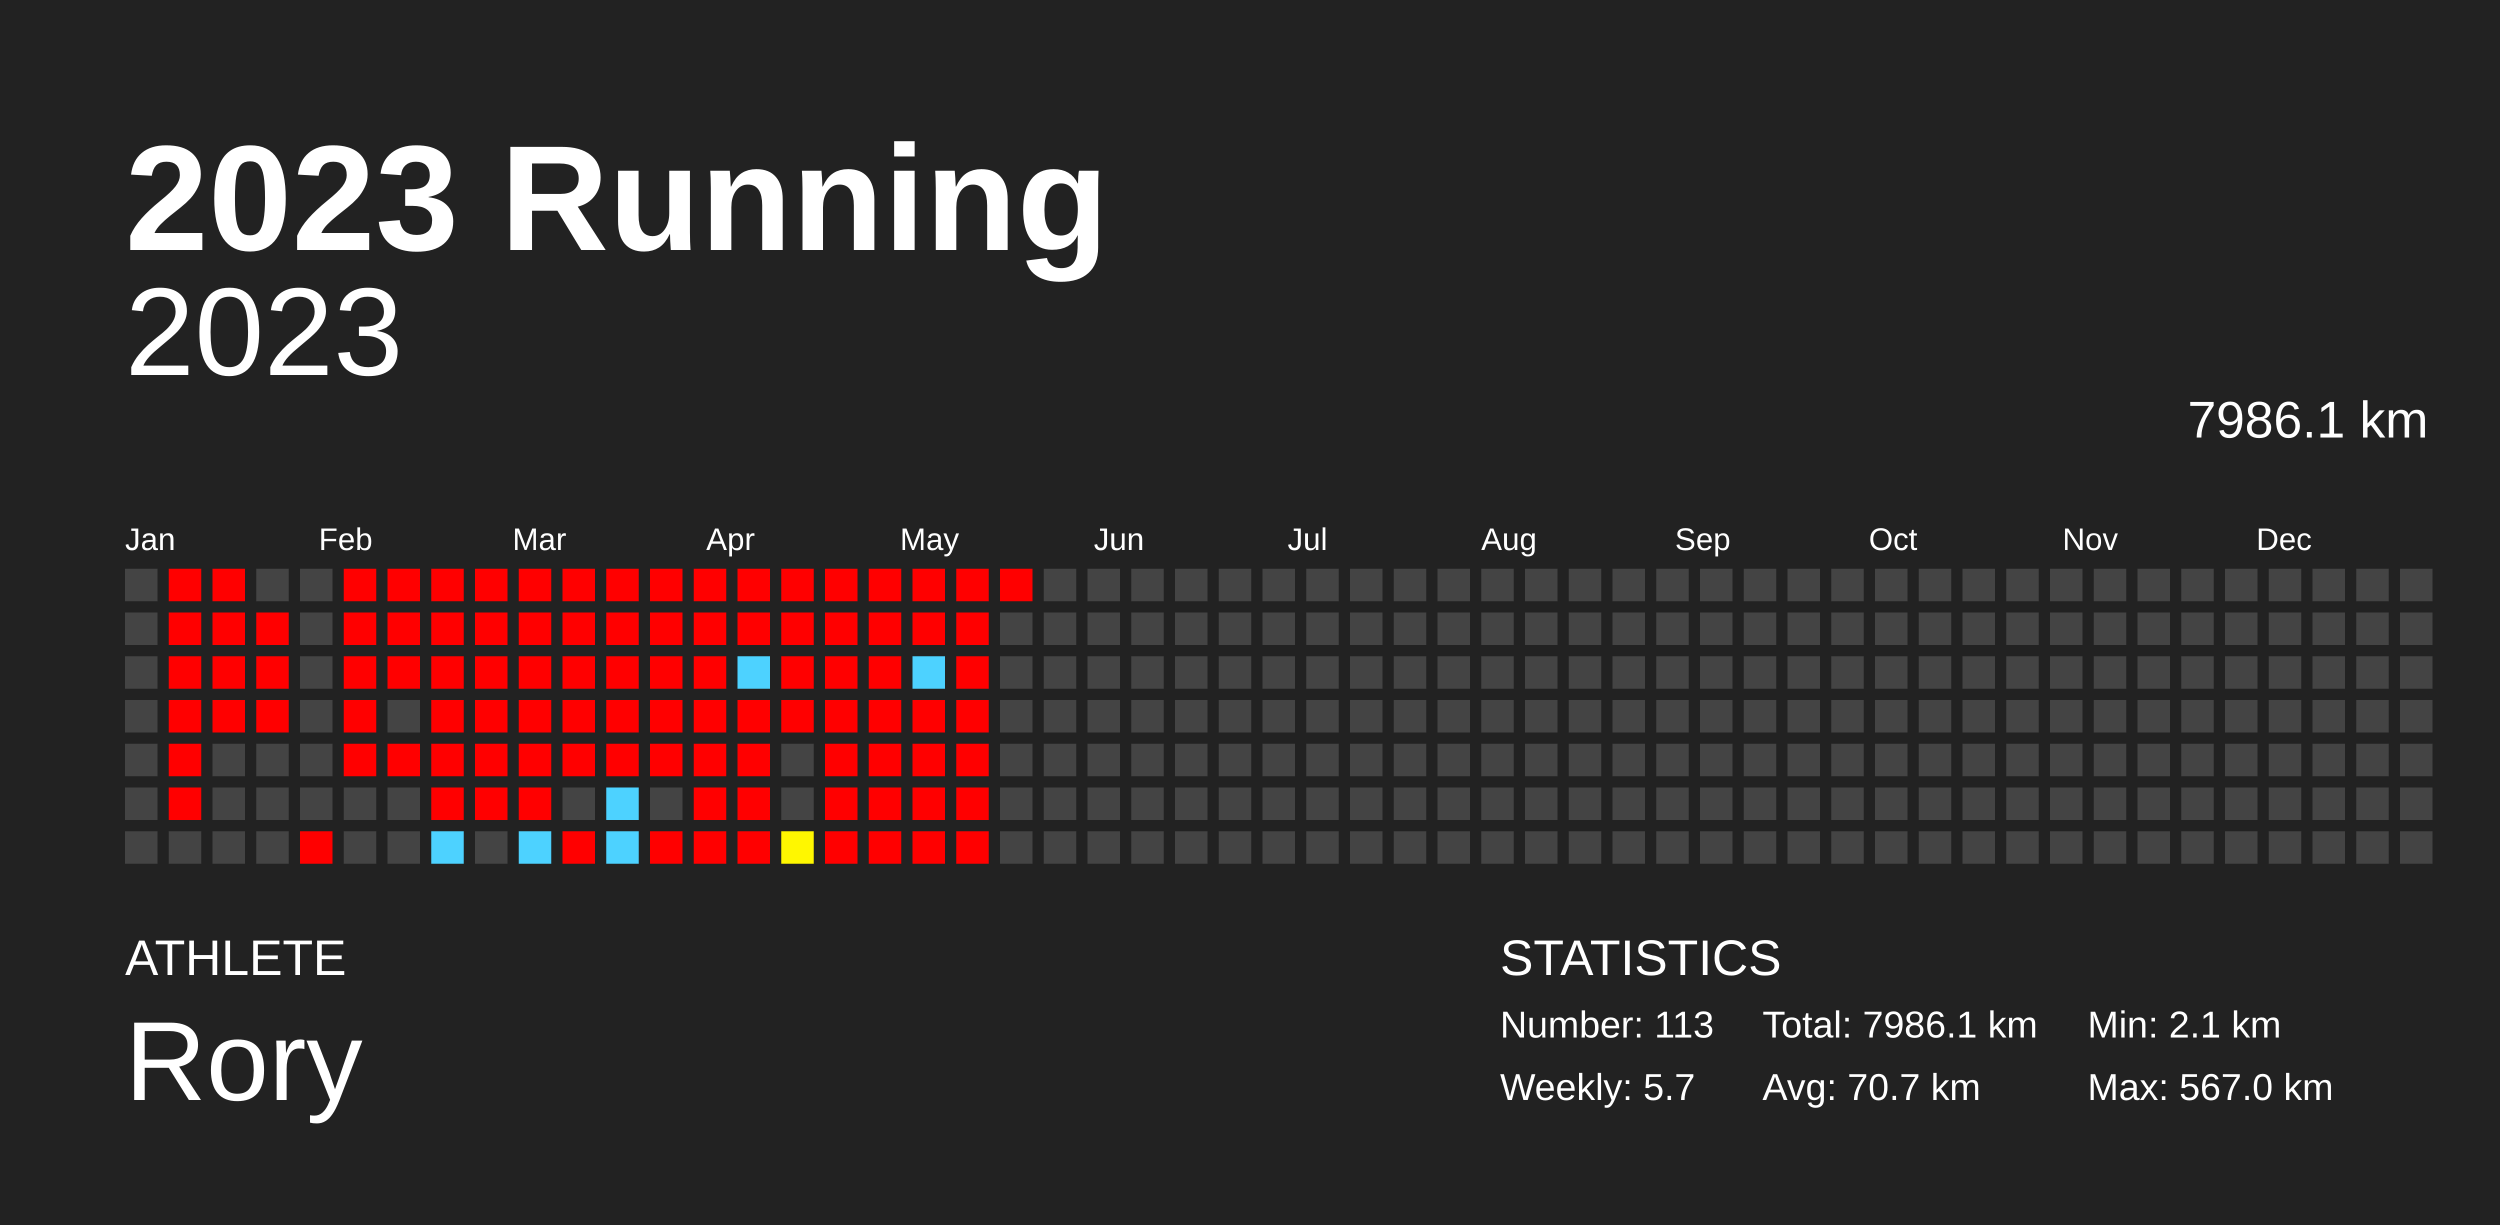
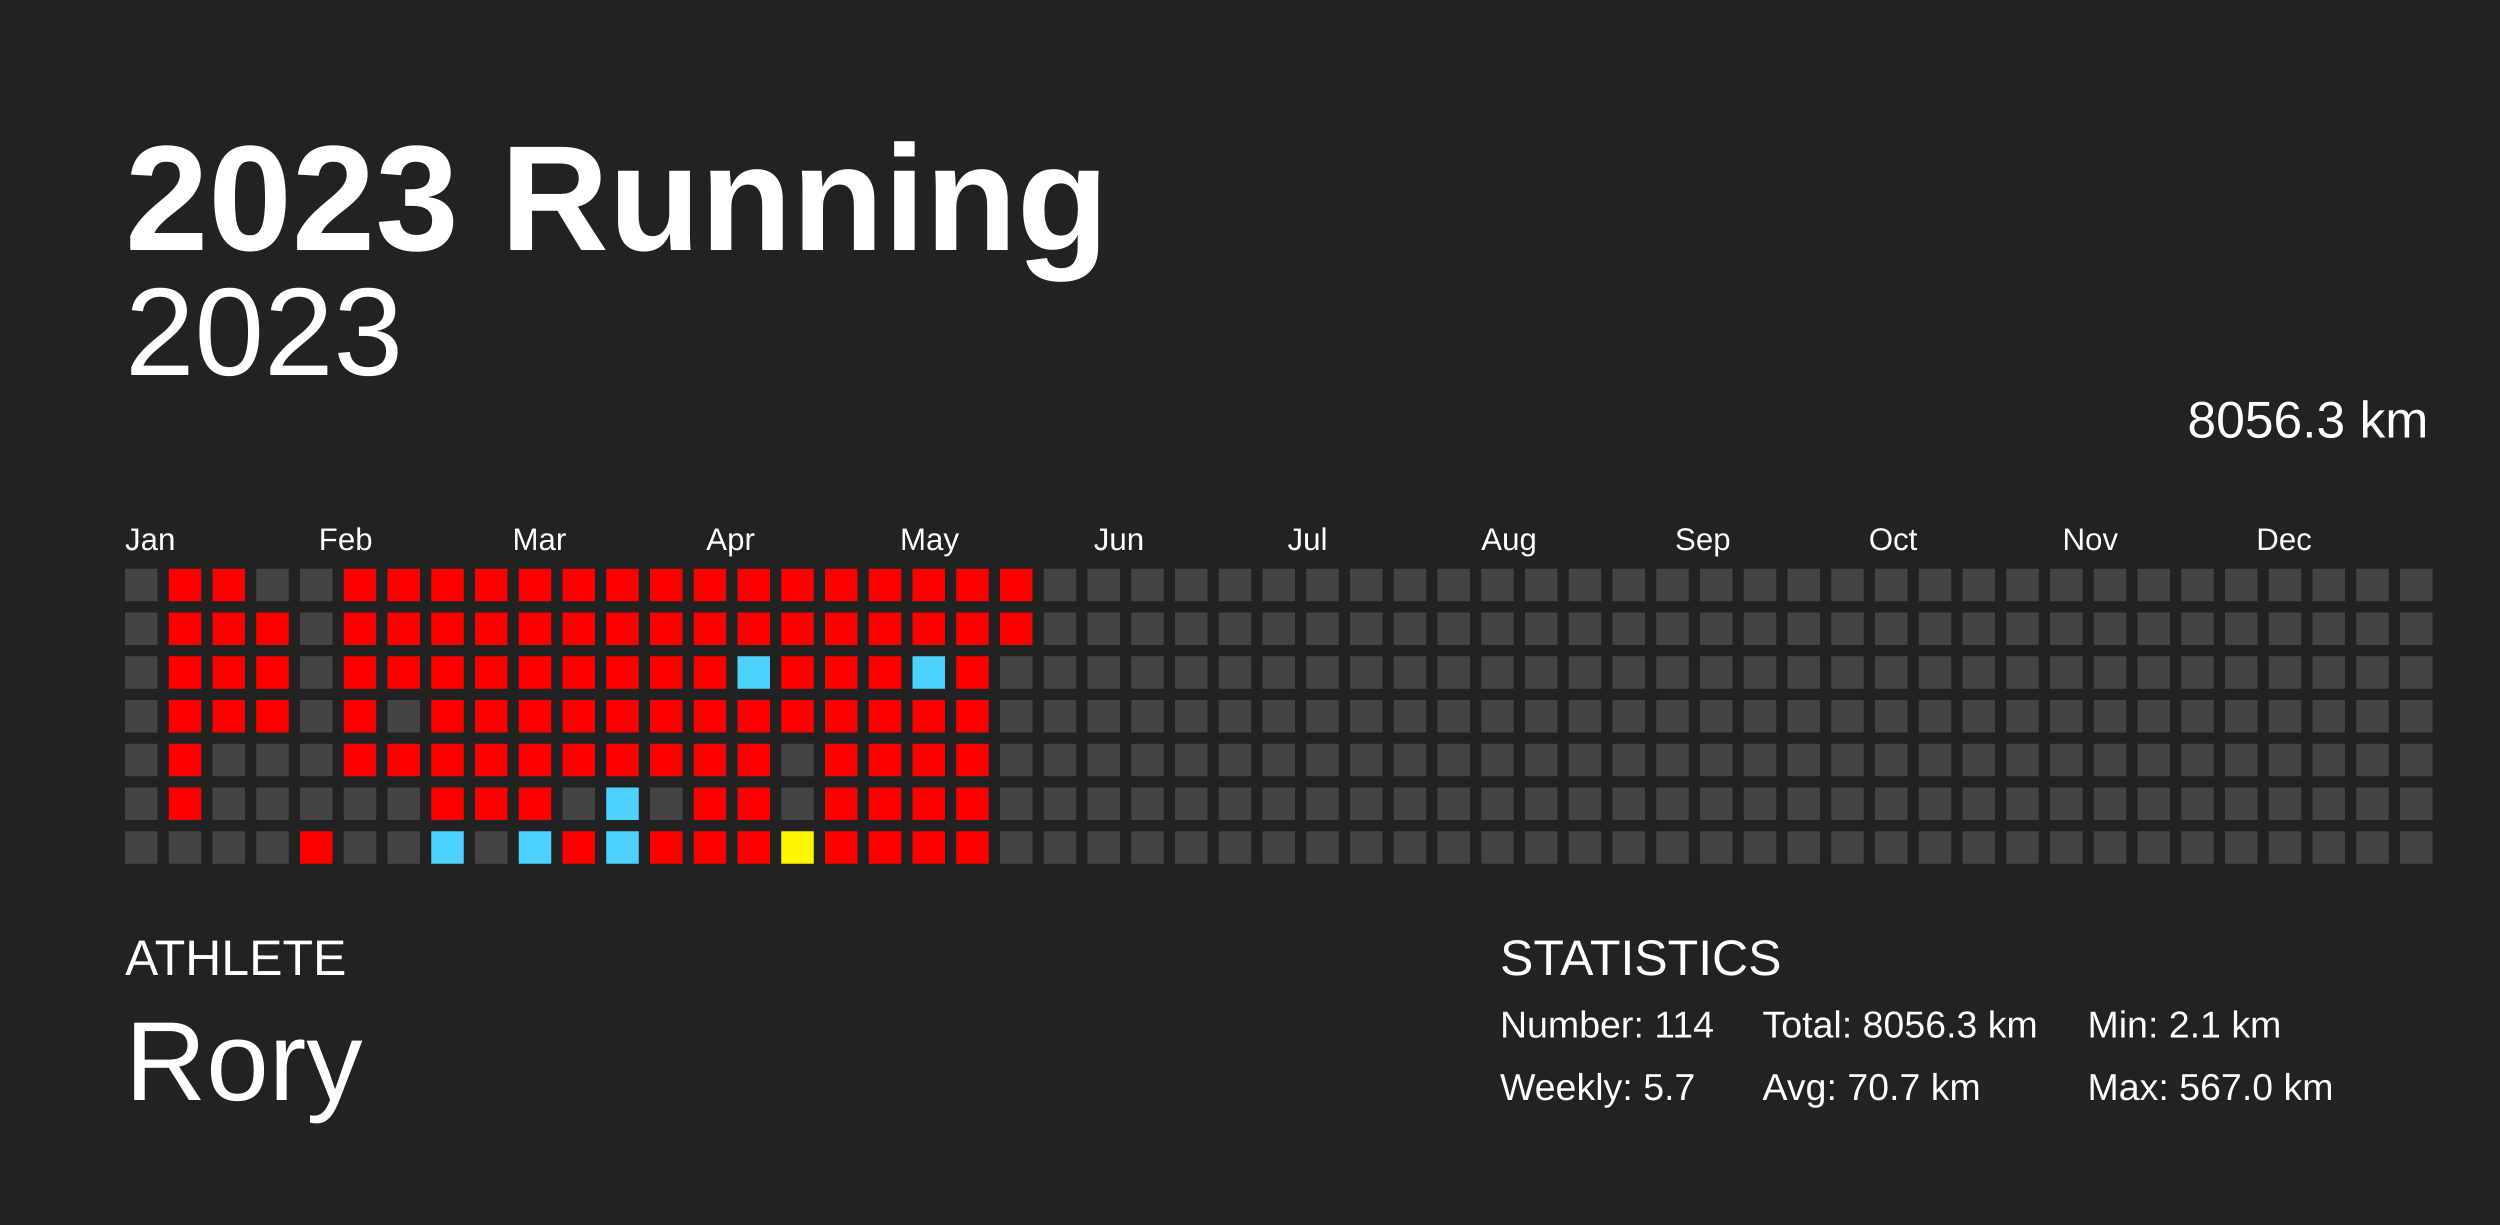
<svg xmlns="http://www.w3.org/2000/svg" baseProfile="full" height="98mm" version="1.1" viewBox="0,0,200,98" width="200mm">
  <defs />
  <rect fill="#222222" height="98" width="200" x="0" y="0" />
  <text fill="#FFFFFF" style="font-size:12px; font-family:Arial; font-weight:bold;" x="10" y="20">2023 Running</text>
  <text fill="#FFFFFF" style="font-size:4px; font-family:Arial" x="10" y="78">ATHLETE</text>
  <text fill="#FFFFFF" style="font-size:9px; font-family:Arial" x="10" y="88">Rory</text>
  <text fill="#FFFFFF" style="font-size:4px; font-family:Arial" x="120" y="78">STATISTICS</text>
-   <text fill="#FFFFFF" style="font-size:3px; font-family:Arial" x="120" y="83">Number: 113</text>
+   <text fill="#FFFFFF" style="font-size:3px; font-family:Arial" x="120" y="83">Number: 114</text>
  <text fill="#FFFFFF" style="font-size:3px; font-family:Arial" x="120" y="88">Weekly: 5.7</text>
-   <text fill="#FFFFFF" style="font-size:3px; font-family:Arial" x="141" y="83">Total: 7986.1 km</text>
+   <text fill="#FFFFFF" style="font-size:3px; font-family:Arial" x="141" y="83">Total: 8056.3 km</text>
  <text fill="#FFFFFF" style="font-size:3px; font-family:Arial" x="141" y="88">Avg: 70.7 km</text>
  <text fill="#FFFFFF" style="font-size:3px; font-family:Arial" x="167" y="83">Min: 2.1 km</text>
  <text fill="#FFFFFF" style="font-size:3px; font-family:Arial" x="167" y="88">Max: 567.0 km</text>
  <text alignment-baseline="hanging" fill="#FFFFFF" style="font-size:10.0px; font-family:Arial;" x="10" y="30">2023</text>
-   <text alignment-baseline="hanging" fill="#FFFFFF" style="font-size:4.125px; font-family:Arial;" x="175" y="35">7986.1 km</text>
+   <text alignment-baseline="hanging" fill="#FFFFFF" style="font-size:4.125px; font-family:Arial;" x="175" y="35">8056.3 km</text>
  <text fill="#FFFFFF" style="font-size:2.5px; font-family:Arial" x="10.0" y="44">Jan</text>
  <text fill="#FFFFFF" style="font-size:2.5px; font-family:Arial" x="25.5" y="44">Feb</text>
  <text fill="#FFFFFF" style="font-size:2.5px; font-family:Arial" x="41.0" y="44">Mar</text>
  <text fill="#FFFFFF" style="font-size:2.5px; font-family:Arial" x="56.5" y="44">Apr</text>
  <text fill="#FFFFFF" style="font-size:2.5px; font-family:Arial" x="72.0" y="44">May</text>
  <text fill="#FFFFFF" style="font-size:2.5px; font-family:Arial" x="87.5" y="44">Jun</text>
  <text fill="#FFFFFF" style="font-size:2.5px; font-family:Arial" x="103.0" y="44">Jul</text>
  <text fill="#FFFFFF" style="font-size:2.5px; font-family:Arial" x="118.5" y="44">Aug</text>
  <text fill="#FFFFFF" style="font-size:2.5px; font-family:Arial" x="134.0" y="44">Sep</text>
  <text fill="#FFFFFF" style="font-size:2.5px; font-family:Arial" x="149.5" y="44">Oct</text>
  <text fill="#FFFFFF" style="font-size:2.5px; font-family:Arial" x="165.0" y="44">Nov</text>
  <text fill="#FFFFFF" style="font-size:2.5px; font-family:Arial" x="180.5" y="44">Dec</text>
  <rect fill="#444444" height="2.6" width="2.6" x="10.0" y="45.5" />
  <rect fill="#444444" height="2.6" width="2.6" x="10.0" y="49.0" />
  <rect fill="#444444" height="2.6" width="2.6" x="10.0" y="52.5" />
  <rect fill="#444444" height="2.6" width="2.6" x="10.0" y="56.0" />
  <rect fill="#444444" height="2.6" width="2.6" x="10.0" y="59.5" />
  <rect fill="#444444" height="2.6" width="2.6" x="10.0" y="63.0" />
  <rect fill="#444444" height="2.6" width="2.6" x="10.0" y="66.5" />
  <rect fill="red" height="2.6" width="2.6" x="13.5" y="45.5" />
  <rect fill="red" height="2.6" width="2.6" x="13.5" y="49.0" />
  <rect fill="red" height="2.6" width="2.6" x="13.5" y="52.5" />
  <rect fill="red" height="2.6" width="2.6" x="13.5" y="56.0" />
  <rect fill="red" height="2.6" width="2.6" x="13.5" y="59.5" />
  <rect fill="red" height="2.6" width="2.6" x="13.5" y="63.0" />
  <rect fill="#444444" height="2.6" width="2.6" x="13.5" y="66.5" />
  <rect fill="red" height="2.6" width="2.6" x="17.0" y="45.5" />
  <rect fill="red" height="2.6" width="2.6" x="17.0" y="49.0" />
  <rect fill="red" height="2.6" width="2.6" x="17.0" y="52.5" />
  <rect fill="red" height="2.6" width="2.6" x="17.0" y="56.0" />
  <rect fill="#444444" height="2.6" width="2.6" x="17.0" y="59.5" />
  <rect fill="#444444" height="2.6" width="2.6" x="17.0" y="63.0" />
  <rect fill="#444444" height="2.6" width="2.6" x="17.0" y="66.5" />
  <rect fill="#444444" height="2.6" width="2.6" x="20.5" y="45.5" />
  <rect fill="red" height="2.6" width="2.6" x="20.5" y="49.0" />
  <rect fill="red" height="2.6" width="2.6" x="20.5" y="52.5" />
  <rect fill="red" height="2.6" width="2.6" x="20.5" y="56.0" />
  <rect fill="#444444" height="2.6" width="2.6" x="20.5" y="59.5" />
  <rect fill="#444444" height="2.6" width="2.6" x="20.5" y="63.0" />
  <rect fill="#444444" height="2.6" width="2.6" x="20.5" y="66.5" />
  <rect fill="#444444" height="2.6" width="2.6" x="24.0" y="45.5" />
  <rect fill="#444444" height="2.6" width="2.6" x="24.0" y="49.0" />
  <rect fill="#444444" height="2.6" width="2.6" x="24.0" y="52.5" />
  <rect fill="#444444" height="2.6" width="2.6" x="24.0" y="56.0" />
  <rect fill="#444444" height="2.6" width="2.6" x="24.0" y="59.5" />
  <rect fill="#444444" height="2.6" width="2.6" x="24.0" y="63.0" />
  <rect fill="red" height="2.6" width="2.6" x="24.0" y="66.5" />
  <rect fill="red" height="2.6" width="2.6" x="27.5" y="45.5" />
  <rect fill="red" height="2.6" width="2.6" x="27.5" y="49.0" />
  <rect fill="red" height="2.6" width="2.6" x="27.5" y="52.5" />
  <rect fill="red" height="2.6" width="2.6" x="27.5" y="56.0" />
  <rect fill="red" height="2.6" width="2.6" x="27.5" y="59.5" />
  <rect fill="#444444" height="2.6" width="2.6" x="27.5" y="63.0" />
  <rect fill="#444444" height="2.6" width="2.6" x="27.5" y="66.5" />
  <rect fill="red" height="2.6" width="2.6" x="31.0" y="45.5" />
  <rect fill="red" height="2.6" width="2.6" x="31.0" y="49.0" />
  <rect fill="red" height="2.6" width="2.6" x="31.0" y="52.5" />
  <rect fill="#444444" height="2.6" width="2.6" x="31.0" y="56.0" />
  <rect fill="red" height="2.6" width="2.6" x="31.0" y="59.5" />
  <rect fill="#444444" height="2.6" width="2.6" x="31.0" y="63.0" />
  <rect fill="#444444" height="2.6" width="2.6" x="31.0" y="66.5" />
  <rect fill="red" height="2.6" width="2.6" x="34.5" y="45.5" />
  <rect fill="red" height="2.6" width="2.6" x="34.5" y="49.0" />
  <rect fill="red" height="2.6" width="2.6" x="34.5" y="52.5" />
  <rect fill="red" height="2.6" width="2.6" x="34.5" y="56.0" />
  <rect fill="red" height="2.6" width="2.6" x="34.5" y="59.5" />
  <rect fill="red" height="2.6" width="2.6" x="34.5" y="63.0" />
  <rect fill="#4dd2ff" height="2.6" width="2.6" x="34.5" y="66.5" />
  <rect fill="red" height="2.6" width="2.6" x="38.0" y="45.5" />
  <rect fill="red" height="2.6" width="2.6" x="38.0" y="49.0" />
  <rect fill="red" height="2.6" width="2.6" x="38.0" y="52.5" />
  <rect fill="red" height="2.6" width="2.6" x="38.0" y="56.0" />
  <rect fill="red" height="2.6" width="2.6" x="38.0" y="59.5" />
  <rect fill="red" height="2.6" width="2.6" x="38.0" y="63.0" />
  <rect fill="#444444" height="2.6" width="2.6" x="38.0" y="66.5" />
  <rect fill="red" height="2.6" width="2.6" x="41.5" y="45.5" />
  <rect fill="red" height="2.6" width="2.6" x="41.5" y="49.0" />
  <rect fill="red" height="2.6" width="2.6" x="41.5" y="52.5" />
  <rect fill="red" height="2.6" width="2.6" x="41.5" y="56.0" />
  <rect fill="red" height="2.6" width="2.6" x="41.5" y="59.5" />
  <rect fill="red" height="2.6" width="2.6" x="41.5" y="63.0" />
  <rect fill="#4dd2ff" height="2.6" width="2.6" x="41.5" y="66.5" />
  <rect fill="red" height="2.6" width="2.6" x="45.0" y="45.5" />
  <rect fill="red" height="2.6" width="2.6" x="45.0" y="49.0" />
  <rect fill="red" height="2.6" width="2.6" x="45.0" y="52.5" />
  <rect fill="red" height="2.6" width="2.6" x="45.0" y="56.0" />
  <rect fill="red" height="2.6" width="2.6" x="45.0" y="59.5" />
  <rect fill="#444444" height="2.6" width="2.6" x="45.0" y="63.0" />
  <rect fill="red" height="2.6" width="2.6" x="45.0" y="66.5" />
  <rect fill="red" height="2.6" width="2.6" x="48.5" y="45.5" />
  <rect fill="red" height="2.6" width="2.6" x="48.5" y="49.0" />
  <rect fill="red" height="2.6" width="2.6" x="48.5" y="52.5" />
  <rect fill="red" height="2.6" width="2.6" x="48.5" y="56.0" />
  <rect fill="red" height="2.6" width="2.6" x="48.5" y="59.5" />
  <rect fill="#4dd2ff" height="2.6" width="2.6" x="48.5" y="63.0" />
  <rect fill="#4dd2ff" height="2.6" width="2.6" x="48.5" y="66.5" />
  <rect fill="red" height="2.6" width="2.6" x="52.0" y="45.5" />
  <rect fill="red" height="2.6" width="2.6" x="52.0" y="49.0" />
  <rect fill="red" height="2.6" width="2.6" x="52.0" y="52.5" />
  <rect fill="red" height="2.6" width="2.6" x="52.0" y="56.0" />
  <rect fill="red" height="2.6" width="2.6" x="52.0" y="59.5" />
  <rect fill="#444444" height="2.6" width="2.6" x="52.0" y="63.0" />
  <rect fill="red" height="2.6" width="2.6" x="52.0" y="66.5" />
  <rect fill="red" height="2.6" width="2.6" x="55.5" y="45.5" />
  <rect fill="red" height="2.6" width="2.6" x="55.5" y="49.0" />
  <rect fill="red" height="2.6" width="2.6" x="55.5" y="52.5" />
  <rect fill="red" height="2.6" width="2.6" x="55.5" y="56.0" />
  <rect fill="red" height="2.6" width="2.6" x="55.5" y="59.5" />
  <rect fill="red" height="2.6" width="2.6" x="55.5" y="63.0" />
  <rect fill="red" height="2.6" width="2.6" x="55.5" y="66.5" />
  <rect fill="red" height="2.6" width="2.6" x="59.0" y="45.5" />
  <rect fill="red" height="2.6" width="2.6" x="59.0" y="49.0" />
  <rect fill="#4dd2ff" height="2.6" width="2.6" x="59.0" y="52.5" />
  <rect fill="red" height="2.6" width="2.6" x="59.0" y="56.0" />
  <rect fill="red" height="2.6" width="2.6" x="59.0" y="59.5" />
  <rect fill="red" height="2.6" width="2.6" x="59.0" y="63.0" />
  <rect fill="red" height="2.6" width="2.6" x="59.0" y="66.5" />
  <rect fill="red" height="2.6" width="2.6" x="62.5" y="45.5" />
  <rect fill="red" height="2.6" width="2.6" x="62.5" y="49.0" />
  <rect fill="red" height="2.6" width="2.6" x="62.5" y="52.5" />
  <rect fill="red" height="2.6" width="2.6" x="62.5" y="56.0" />
  <rect fill="#444444" height="2.6" width="2.6" x="62.5" y="59.5" />
  <rect fill="#444444" height="2.6" width="2.6" x="62.5" y="63.0" />
  <rect fill="#fff700" height="2.6" width="2.6" x="62.5" y="66.5" />
  <rect fill="red" height="2.6" width="2.6" x="66.0" y="45.5" />
  <rect fill="red" height="2.6" width="2.6" x="66.0" y="49.0" />
  <rect fill="red" height="2.6" width="2.6" x="66.0" y="52.5" />
  <rect fill="red" height="2.6" width="2.6" x="66.0" y="56.0" />
  <rect fill="red" height="2.6" width="2.6" x="66.0" y="59.5" />
  <rect fill="red" height="2.6" width="2.6" x="66.0" y="63.0" />
  <rect fill="red" height="2.6" width="2.6" x="66.0" y="66.5" />
  <rect fill="red" height="2.6" width="2.6" x="69.5" y="45.5" />
  <rect fill="red" height="2.6" width="2.6" x="69.5" y="49.0" />
  <rect fill="red" height="2.6" width="2.6" x="69.5" y="52.5" />
  <rect fill="red" height="2.6" width="2.6" x="69.5" y="56.0" />
  <rect fill="red" height="2.6" width="2.6" x="69.5" y="59.5" />
  <rect fill="red" height="2.6" width="2.6" x="69.5" y="63.0" />
  <rect fill="red" height="2.6" width="2.6" x="69.5" y="66.5" />
  <rect fill="red" height="2.6" width="2.6" x="73.0" y="45.5" />
  <rect fill="red" height="2.6" width="2.6" x="73.0" y="49.0" />
  <rect fill="#4dd2ff" height="2.6" width="2.6" x="73.0" y="52.5" />
  <rect fill="red" height="2.6" width="2.6" x="73.0" y="56.0" />
  <rect fill="red" height="2.6" width="2.6" x="73.0" y="59.5" />
  <rect fill="red" height="2.6" width="2.6" x="73.0" y="63.0" />
  <rect fill="red" height="2.6" width="2.6" x="73.0" y="66.5" />
  <rect fill="red" height="2.6" width="2.6" x="76.5" y="45.5" />
  <rect fill="red" height="2.6" width="2.6" x="76.5" y="49.0" />
  <rect fill="red" height="2.6" width="2.6" x="76.5" y="52.5" />
  <rect fill="red" height="2.6" width="2.6" x="76.5" y="56.0" />
  <rect fill="red" height="2.6" width="2.6" x="76.5" y="59.5" />
  <rect fill="red" height="2.6" width="2.6" x="76.5" y="63.0" />
  <rect fill="red" height="2.6" width="2.6" x="76.5" y="66.5" />
  <rect fill="red" height="2.6" width="2.6" x="80.0" y="45.5" />
-   <rect fill="#444444" height="2.6" width="2.6" x="80.0" y="49.0" />
+   <rect fill="red" height="2.6" width="2.6" x="80.0" y="49.0" />
  <rect fill="#444444" height="2.6" width="2.6" x="80.0" y="52.5" />
  <rect fill="#444444" height="2.6" width="2.6" x="80.0" y="56.0" />
  <rect fill="#444444" height="2.6" width="2.6" x="80.0" y="59.5" />
  <rect fill="#444444" height="2.6" width="2.6" x="80.0" y="63.0" />
  <rect fill="#444444" height="2.6" width="2.6" x="80.0" y="66.5" />
  <rect fill="#444444" height="2.6" width="2.6" x="83.5" y="45.5" />
  <rect fill="#444444" height="2.6" width="2.6" x="83.5" y="49.0" />
  <rect fill="#444444" height="2.6" width="2.6" x="83.5" y="52.5" />
  <rect fill="#444444" height="2.6" width="2.6" x="83.5" y="56.0" />
  <rect fill="#444444" height="2.6" width="2.6" x="83.5" y="59.5" />
  <rect fill="#444444" height="2.6" width="2.6" x="83.5" y="63.0" />
  <rect fill="#444444" height="2.6" width="2.6" x="83.5" y="66.5" />
  <rect fill="#444444" height="2.6" width="2.6" x="87.0" y="45.5" />
  <rect fill="#444444" height="2.6" width="2.6" x="87.0" y="49.0" />
  <rect fill="#444444" height="2.6" width="2.6" x="87.0" y="52.5" />
  <rect fill="#444444" height="2.6" width="2.6" x="87.0" y="56.0" />
  <rect fill="#444444" height="2.6" width="2.6" x="87.0" y="59.5" />
  <rect fill="#444444" height="2.6" width="2.6" x="87.0" y="63.0" />
  <rect fill="#444444" height="2.6" width="2.6" x="87.0" y="66.5" />
  <rect fill="#444444" height="2.6" width="2.6" x="90.5" y="45.5" />
  <rect fill="#444444" height="2.6" width="2.6" x="90.5" y="49.0" />
  <rect fill="#444444" height="2.6" width="2.6" x="90.5" y="52.5" />
  <rect fill="#444444" height="2.6" width="2.6" x="90.5" y="56.0" />
  <rect fill="#444444" height="2.6" width="2.6" x="90.5" y="59.5" />
  <rect fill="#444444" height="2.6" width="2.6" x="90.5" y="63.0" />
  <rect fill="#444444" height="2.6" width="2.6" x="90.5" y="66.5" />
  <rect fill="#444444" height="2.6" width="2.6" x="94.0" y="45.5" />
  <rect fill="#444444" height="2.6" width="2.6" x="94.0" y="49.0" />
  <rect fill="#444444" height="2.6" width="2.6" x="94.0" y="52.5" />
  <rect fill="#444444" height="2.6" width="2.6" x="94.0" y="56.0" />
  <rect fill="#444444" height="2.6" width="2.6" x="94.0" y="59.5" />
  <rect fill="#444444" height="2.6" width="2.6" x="94.0" y="63.0" />
  <rect fill="#444444" height="2.6" width="2.6" x="94.0" y="66.5" />
  <rect fill="#444444" height="2.6" width="2.6" x="97.5" y="45.5" />
  <rect fill="#444444" height="2.6" width="2.6" x="97.5" y="49.0" />
  <rect fill="#444444" height="2.6" width="2.6" x="97.5" y="52.5" />
  <rect fill="#444444" height="2.6" width="2.6" x="97.5" y="56.0" />
  <rect fill="#444444" height="2.6" width="2.6" x="97.5" y="59.5" />
  <rect fill="#444444" height="2.6" width="2.6" x="97.5" y="63.0" />
  <rect fill="#444444" height="2.6" width="2.6" x="97.5" y="66.5" />
  <rect fill="#444444" height="2.6" width="2.6" x="101.0" y="45.5" />
  <rect fill="#444444" height="2.6" width="2.6" x="101.0" y="49.0" />
  <rect fill="#444444" height="2.6" width="2.6" x="101.0" y="52.5" />
  <rect fill="#444444" height="2.6" width="2.6" x="101.0" y="56.0" />
  <rect fill="#444444" height="2.6" width="2.6" x="101.0" y="59.5" />
  <rect fill="#444444" height="2.6" width="2.6" x="101.0" y="63.0" />
  <rect fill="#444444" height="2.6" width="2.6" x="101.0" y="66.5" />
  <rect fill="#444444" height="2.6" width="2.6" x="104.5" y="45.5" />
  <rect fill="#444444" height="2.6" width="2.6" x="104.5" y="49.0" />
  <rect fill="#444444" height="2.6" width="2.6" x="104.5" y="52.5" />
  <rect fill="#444444" height="2.6" width="2.6" x="104.5" y="56.0" />
  <rect fill="#444444" height="2.6" width="2.6" x="104.5" y="59.5" />
  <rect fill="#444444" height="2.6" width="2.6" x="104.5" y="63.0" />
  <rect fill="#444444" height="2.6" width="2.6" x="104.5" y="66.5" />
  <rect fill="#444444" height="2.6" width="2.6" x="108.0" y="45.5" />
  <rect fill="#444444" height="2.6" width="2.6" x="108.0" y="49.0" />
  <rect fill="#444444" height="2.6" width="2.6" x="108.0" y="52.5" />
  <rect fill="#444444" height="2.6" width="2.6" x="108.0" y="56.0" />
  <rect fill="#444444" height="2.6" width="2.6" x="108.0" y="59.5" />
  <rect fill="#444444" height="2.6" width="2.6" x="108.0" y="63.0" />
  <rect fill="#444444" height="2.6" width="2.6" x="108.0" y="66.5" />
  <rect fill="#444444" height="2.6" width="2.6" x="111.5" y="45.5" />
  <rect fill="#444444" height="2.6" width="2.6" x="111.5" y="49.0" />
  <rect fill="#444444" height="2.6" width="2.6" x="111.5" y="52.5" />
  <rect fill="#444444" height="2.6" width="2.6" x="111.5" y="56.0" />
  <rect fill="#444444" height="2.6" width="2.6" x="111.5" y="59.5" />
  <rect fill="#444444" height="2.6" width="2.6" x="111.5" y="63.0" />
  <rect fill="#444444" height="2.6" width="2.6" x="111.5" y="66.5" />
  <rect fill="#444444" height="2.6" width="2.6" x="115.0" y="45.5" />
  <rect fill="#444444" height="2.6" width="2.6" x="115.0" y="49.0" />
  <rect fill="#444444" height="2.6" width="2.6" x="115.0" y="52.5" />
  <rect fill="#444444" height="2.6" width="2.6" x="115.0" y="56.0" />
  <rect fill="#444444" height="2.6" width="2.6" x="115.0" y="59.5" />
  <rect fill="#444444" height="2.6" width="2.6" x="115.0" y="63.0" />
  <rect fill="#444444" height="2.6" width="2.6" x="115.0" y="66.5" />
  <rect fill="#444444" height="2.6" width="2.6" x="118.5" y="45.5" />
  <rect fill="#444444" height="2.6" width="2.6" x="118.5" y="49.0" />
  <rect fill="#444444" height="2.6" width="2.6" x="118.5" y="52.5" />
  <rect fill="#444444" height="2.6" width="2.6" x="118.5" y="56.0" />
  <rect fill="#444444" height="2.6" width="2.6" x="118.5" y="59.5" />
  <rect fill="#444444" height="2.6" width="2.6" x="118.5" y="63.0" />
  <rect fill="#444444" height="2.6" width="2.6" x="118.5" y="66.5" />
  <rect fill="#444444" height="2.6" width="2.6" x="122.0" y="45.5" />
  <rect fill="#444444" height="2.6" width="2.6" x="122.0" y="49.0" />
  <rect fill="#444444" height="2.6" width="2.6" x="122.0" y="52.5" />
  <rect fill="#444444" height="2.6" width="2.6" x="122.0" y="56.0" />
  <rect fill="#444444" height="2.6" width="2.6" x="122.0" y="59.5" />
  <rect fill="#444444" height="2.6" width="2.6" x="122.0" y="63.0" />
  <rect fill="#444444" height="2.6" width="2.6" x="122.0" y="66.5" />
  <rect fill="#444444" height="2.6" width="2.6" x="125.5" y="45.5" />
  <rect fill="#444444" height="2.6" width="2.6" x="125.5" y="49.0" />
  <rect fill="#444444" height="2.6" width="2.6" x="125.5" y="52.5" />
  <rect fill="#444444" height="2.6" width="2.6" x="125.5" y="56.0" />
  <rect fill="#444444" height="2.6" width="2.6" x="125.5" y="59.5" />
  <rect fill="#444444" height="2.6" width="2.6" x="125.5" y="63.0" />
  <rect fill="#444444" height="2.6" width="2.6" x="125.5" y="66.5" />
  <rect fill="#444444" height="2.6" width="2.6" x="129.0" y="45.5" />
  <rect fill="#444444" height="2.6" width="2.6" x="129.0" y="49.0" />
  <rect fill="#444444" height="2.6" width="2.6" x="129.0" y="52.5" />
  <rect fill="#444444" height="2.6" width="2.6" x="129.0" y="56.0" />
  <rect fill="#444444" height="2.6" width="2.6" x="129.0" y="59.5" />
  <rect fill="#444444" height="2.6" width="2.6" x="129.0" y="63.0" />
  <rect fill="#444444" height="2.6" width="2.6" x="129.0" y="66.5" />
  <rect fill="#444444" height="2.6" width="2.6" x="132.5" y="45.5" />
  <rect fill="#444444" height="2.6" width="2.6" x="132.5" y="49.0" />
  <rect fill="#444444" height="2.6" width="2.6" x="132.5" y="52.5" />
  <rect fill="#444444" height="2.6" width="2.6" x="132.5" y="56.0" />
  <rect fill="#444444" height="2.6" width="2.6" x="132.5" y="59.5" />
  <rect fill="#444444" height="2.6" width="2.6" x="132.5" y="63.0" />
  <rect fill="#444444" height="2.6" width="2.6" x="132.5" y="66.5" />
  <rect fill="#444444" height="2.6" width="2.6" x="136.0" y="45.5" />
  <rect fill="#444444" height="2.6" width="2.6" x="136.0" y="49.0" />
  <rect fill="#444444" height="2.6" width="2.6" x="136.0" y="52.5" />
  <rect fill="#444444" height="2.6" width="2.6" x="136.0" y="56.0" />
  <rect fill="#444444" height="2.6" width="2.6" x="136.0" y="59.5" />
  <rect fill="#444444" height="2.6" width="2.6" x="136.0" y="63.0" />
  <rect fill="#444444" height="2.6" width="2.6" x="136.0" y="66.5" />
  <rect fill="#444444" height="2.6" width="2.6" x="139.5" y="45.5" />
  <rect fill="#444444" height="2.6" width="2.6" x="139.5" y="49.0" />
  <rect fill="#444444" height="2.6" width="2.6" x="139.5" y="52.5" />
  <rect fill="#444444" height="2.6" width="2.6" x="139.5" y="56.0" />
  <rect fill="#444444" height="2.6" width="2.6" x="139.5" y="59.5" />
  <rect fill="#444444" height="2.6" width="2.6" x="139.5" y="63.0" />
  <rect fill="#444444" height="2.6" width="2.6" x="139.5" y="66.5" />
  <rect fill="#444444" height="2.6" width="2.6" x="143.0" y="45.5" />
  <rect fill="#444444" height="2.6" width="2.6" x="143.0" y="49.0" />
  <rect fill="#444444" height="2.6" width="2.6" x="143.0" y="52.5" />
  <rect fill="#444444" height="2.6" width="2.6" x="143.0" y="56.0" />
  <rect fill="#444444" height="2.6" width="2.6" x="143.0" y="59.5" />
  <rect fill="#444444" height="2.6" width="2.6" x="143.0" y="63.0" />
  <rect fill="#444444" height="2.6" width="2.6" x="143.0" y="66.5" />
  <rect fill="#444444" height="2.6" width="2.6" x="146.5" y="45.5" />
  <rect fill="#444444" height="2.6" width="2.6" x="146.5" y="49.0" />
  <rect fill="#444444" height="2.6" width="2.6" x="146.5" y="52.5" />
  <rect fill="#444444" height="2.6" width="2.6" x="146.5" y="56.0" />
  <rect fill="#444444" height="2.6" width="2.6" x="146.5" y="59.5" />
  <rect fill="#444444" height="2.6" width="2.6" x="146.5" y="63.0" />
  <rect fill="#444444" height="2.6" width="2.6" x="146.5" y="66.5" />
  <rect fill="#444444" height="2.6" width="2.6" x="150.0" y="45.5" />
  <rect fill="#444444" height="2.6" width="2.6" x="150.0" y="49.0" />
  <rect fill="#444444" height="2.6" width="2.6" x="150.0" y="52.5" />
  <rect fill="#444444" height="2.6" width="2.6" x="150.0" y="56.0" />
  <rect fill="#444444" height="2.6" width="2.6" x="150.0" y="59.5" />
  <rect fill="#444444" height="2.6" width="2.6" x="150.0" y="63.0" />
  <rect fill="#444444" height="2.6" width="2.6" x="150.0" y="66.5" />
  <rect fill="#444444" height="2.6" width="2.6" x="153.5" y="45.5" />
  <rect fill="#444444" height="2.6" width="2.6" x="153.5" y="49.0" />
  <rect fill="#444444" height="2.6" width="2.6" x="153.5" y="52.5" />
  <rect fill="#444444" height="2.6" width="2.6" x="153.5" y="56.0" />
  <rect fill="#444444" height="2.6" width="2.6" x="153.5" y="59.5" />
  <rect fill="#444444" height="2.6" width="2.6" x="153.5" y="63.0" />
  <rect fill="#444444" height="2.6" width="2.6" x="153.5" y="66.5" />
  <rect fill="#444444" height="2.6" width="2.6" x="157.0" y="45.5" />
  <rect fill="#444444" height="2.6" width="2.6" x="157.0" y="49.0" />
  <rect fill="#444444" height="2.6" width="2.6" x="157.0" y="52.5" />
  <rect fill="#444444" height="2.6" width="2.6" x="157.0" y="56.0" />
  <rect fill="#444444" height="2.6" width="2.6" x="157.0" y="59.5" />
  <rect fill="#444444" height="2.6" width="2.6" x="157.0" y="63.0" />
  <rect fill="#444444" height="2.6" width="2.6" x="157.0" y="66.5" />
  <rect fill="#444444" height="2.6" width="2.6" x="160.5" y="45.5" />
  <rect fill="#444444" height="2.6" width="2.6" x="160.5" y="49.0" />
  <rect fill="#444444" height="2.6" width="2.6" x="160.5" y="52.5" />
  <rect fill="#444444" height="2.6" width="2.6" x="160.5" y="56.0" />
  <rect fill="#444444" height="2.6" width="2.6" x="160.5" y="59.5" />
  <rect fill="#444444" height="2.6" width="2.6" x="160.5" y="63.0" />
  <rect fill="#444444" height="2.6" width="2.6" x="160.5" y="66.5" />
  <rect fill="#444444" height="2.6" width="2.6" x="164.0" y="45.5" />
  <rect fill="#444444" height="2.6" width="2.6" x="164.0" y="49.0" />
  <rect fill="#444444" height="2.6" width="2.6" x="164.0" y="52.5" />
  <rect fill="#444444" height="2.6" width="2.6" x="164.0" y="56.0" />
  <rect fill="#444444" height="2.6" width="2.6" x="164.0" y="59.5" />
  <rect fill="#444444" height="2.6" width="2.6" x="164.0" y="63.0" />
  <rect fill="#444444" height="2.6" width="2.6" x="164.0" y="66.5" />
  <rect fill="#444444" height="2.6" width="2.6" x="167.5" y="45.5" />
  <rect fill="#444444" height="2.6" width="2.6" x="167.5" y="49.0" />
  <rect fill="#444444" height="2.6" width="2.6" x="167.5" y="52.5" />
  <rect fill="#444444" height="2.6" width="2.6" x="167.5" y="56.0" />
  <rect fill="#444444" height="2.6" width="2.6" x="167.5" y="59.5" />
  <rect fill="#444444" height="2.6" width="2.6" x="167.5" y="63.0" />
  <rect fill="#444444" height="2.6" width="2.6" x="167.5" y="66.5" />
  <rect fill="#444444" height="2.6" width="2.6" x="171.0" y="45.5" />
  <rect fill="#444444" height="2.6" width="2.6" x="171.0" y="49.0" />
  <rect fill="#444444" height="2.6" width="2.6" x="171.0" y="52.5" />
  <rect fill="#444444" height="2.6" width="2.6" x="171.0" y="56.0" />
  <rect fill="#444444" height="2.6" width="2.6" x="171.0" y="59.5" />
  <rect fill="#444444" height="2.6" width="2.6" x="171.0" y="63.0" />
  <rect fill="#444444" height="2.6" width="2.6" x="171.0" y="66.5" />
  <rect fill="#444444" height="2.6" width="2.6" x="174.5" y="45.5" />
  <rect fill="#444444" height="2.6" width="2.6" x="174.5" y="49.0" />
  <rect fill="#444444" height="2.6" width="2.6" x="174.5" y="52.5" />
  <rect fill="#444444" height="2.6" width="2.6" x="174.5" y="56.0" />
  <rect fill="#444444" height="2.6" width="2.6" x="174.5" y="59.5" />
  <rect fill="#444444" height="2.6" width="2.6" x="174.5" y="63.0" />
  <rect fill="#444444" height="2.6" width="2.6" x="174.5" y="66.5" />
  <rect fill="#444444" height="2.6" width="2.6" x="178.0" y="45.5" />
  <rect fill="#444444" height="2.6" width="2.6" x="178.0" y="49.0" />
  <rect fill="#444444" height="2.6" width="2.6" x="178.0" y="52.5" />
  <rect fill="#444444" height="2.6" width="2.6" x="178.0" y="56.0" />
  <rect fill="#444444" height="2.6" width="2.6" x="178.0" y="59.5" />
  <rect fill="#444444" height="2.6" width="2.6" x="178.0" y="63.0" />
  <rect fill="#444444" height="2.6" width="2.6" x="178.0" y="66.5" />
  <rect fill="#444444" height="2.6" width="2.6" x="181.5" y="45.5" />
  <rect fill="#444444" height="2.6" width="2.6" x="181.5" y="49.0" />
  <rect fill="#444444" height="2.6" width="2.6" x="181.5" y="52.5" />
  <rect fill="#444444" height="2.6" width="2.6" x="181.5" y="56.0" />
  <rect fill="#444444" height="2.6" width="2.6" x="181.5" y="59.5" />
  <rect fill="#444444" height="2.6" width="2.6" x="181.5" y="63.0" />
  <rect fill="#444444" height="2.6" width="2.6" x="181.5" y="66.5" />
  <rect fill="#444444" height="2.6" width="2.6" x="185.0" y="45.5" />
  <rect fill="#444444" height="2.6" width="2.6" x="185.0" y="49.0" />
  <rect fill="#444444" height="2.6" width="2.6" x="185.0" y="52.5" />
  <rect fill="#444444" height="2.6" width="2.6" x="185.0" y="56.0" />
  <rect fill="#444444" height="2.6" width="2.6" x="185.0" y="59.5" />
  <rect fill="#444444" height="2.6" width="2.6" x="185.0" y="63.0" />
  <rect fill="#444444" height="2.6" width="2.6" x="185.0" y="66.5" />
  <rect fill="#444444" height="2.6" width="2.6" x="188.5" y="45.5" />
  <rect fill="#444444" height="2.6" width="2.6" x="188.5" y="49.0" />
  <rect fill="#444444" height="2.6" width="2.6" x="188.5" y="52.5" />
  <rect fill="#444444" height="2.6" width="2.6" x="188.5" y="56.0" />
  <rect fill="#444444" height="2.6" width="2.6" x="188.5" y="59.5" />
  <rect fill="#444444" height="2.6" width="2.6" x="188.5" y="63.0" />
  <rect fill="#444444" height="2.6" width="2.6" x="188.5" y="66.5" />
  <rect fill="#444444" height="2.6" width="2.6" x="192.0" y="45.5" />
  <rect fill="#444444" height="2.6" width="2.6" x="192.0" y="49.0" />
  <rect fill="#444444" height="2.6" width="2.6" x="192.0" y="52.5" />
  <rect fill="#444444" height="2.6" width="2.6" x="192.0" y="56.0" />
  <rect fill="#444444" height="2.6" width="2.6" x="192.0" y="59.5" />
  <rect fill="#444444" height="2.6" width="2.6" x="192.0" y="63.0" />
  <rect fill="#444444" height="2.6" width="2.6" x="192.0" y="66.5" />
</svg>
